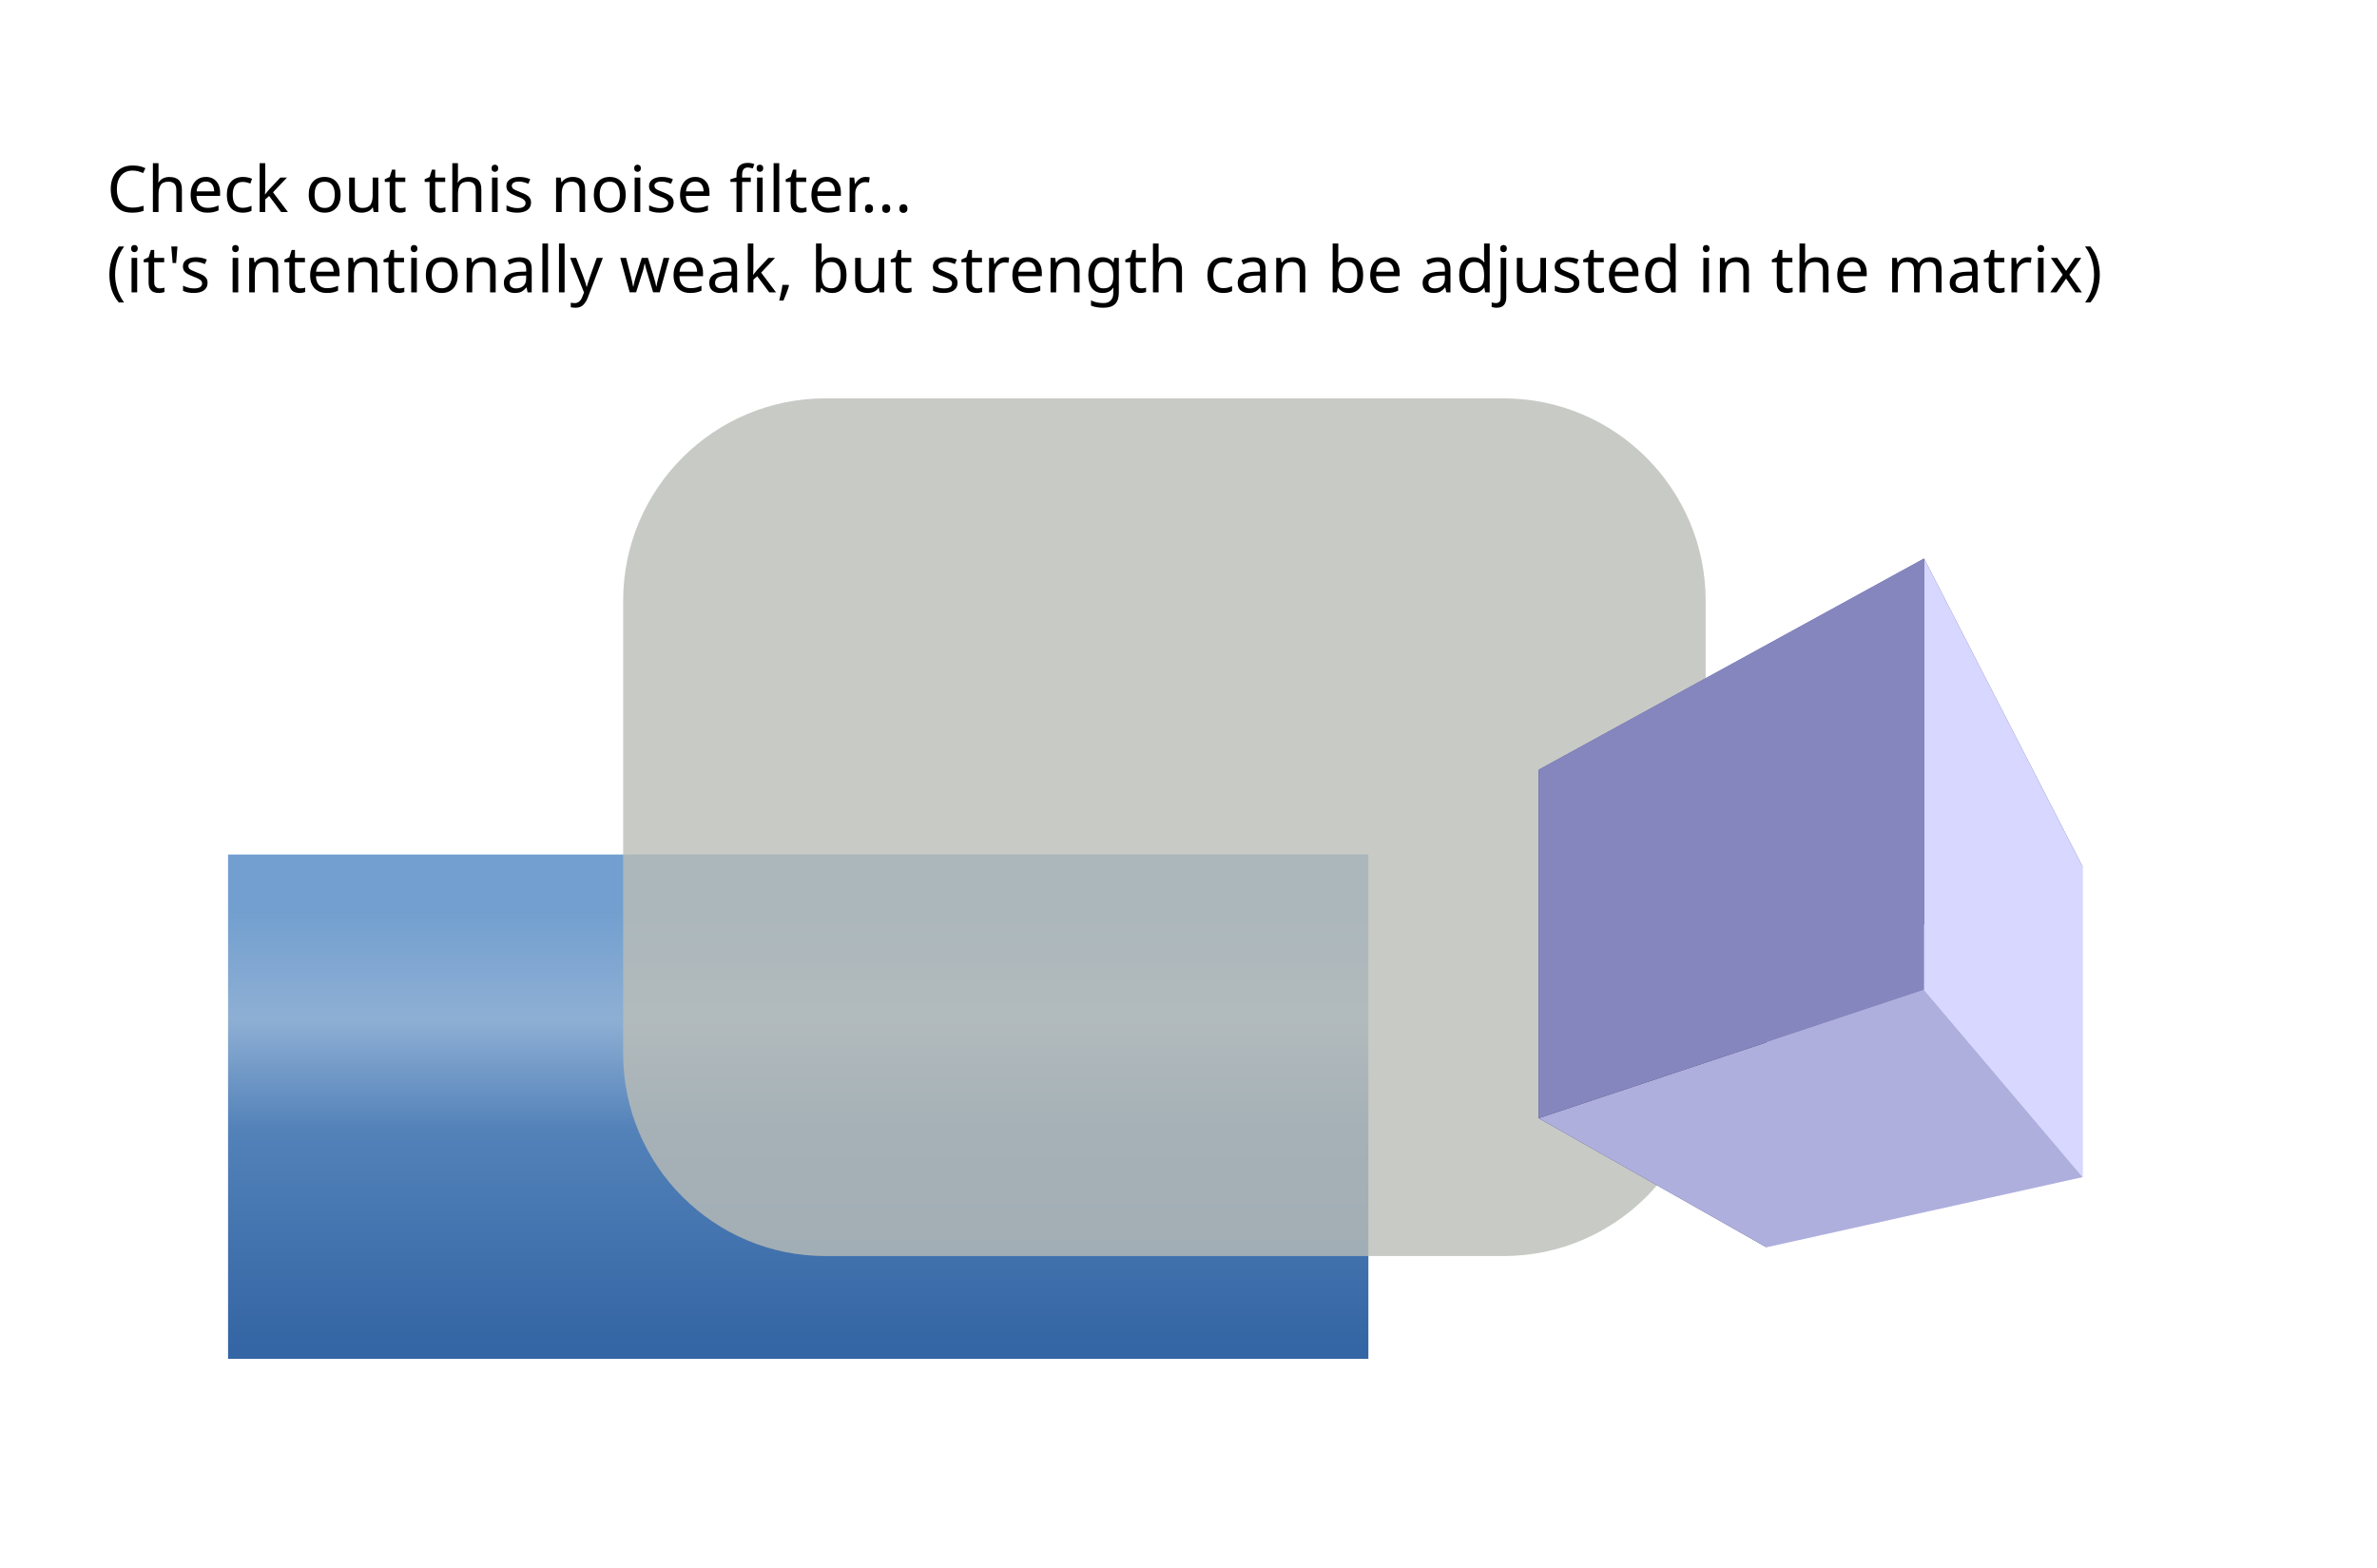
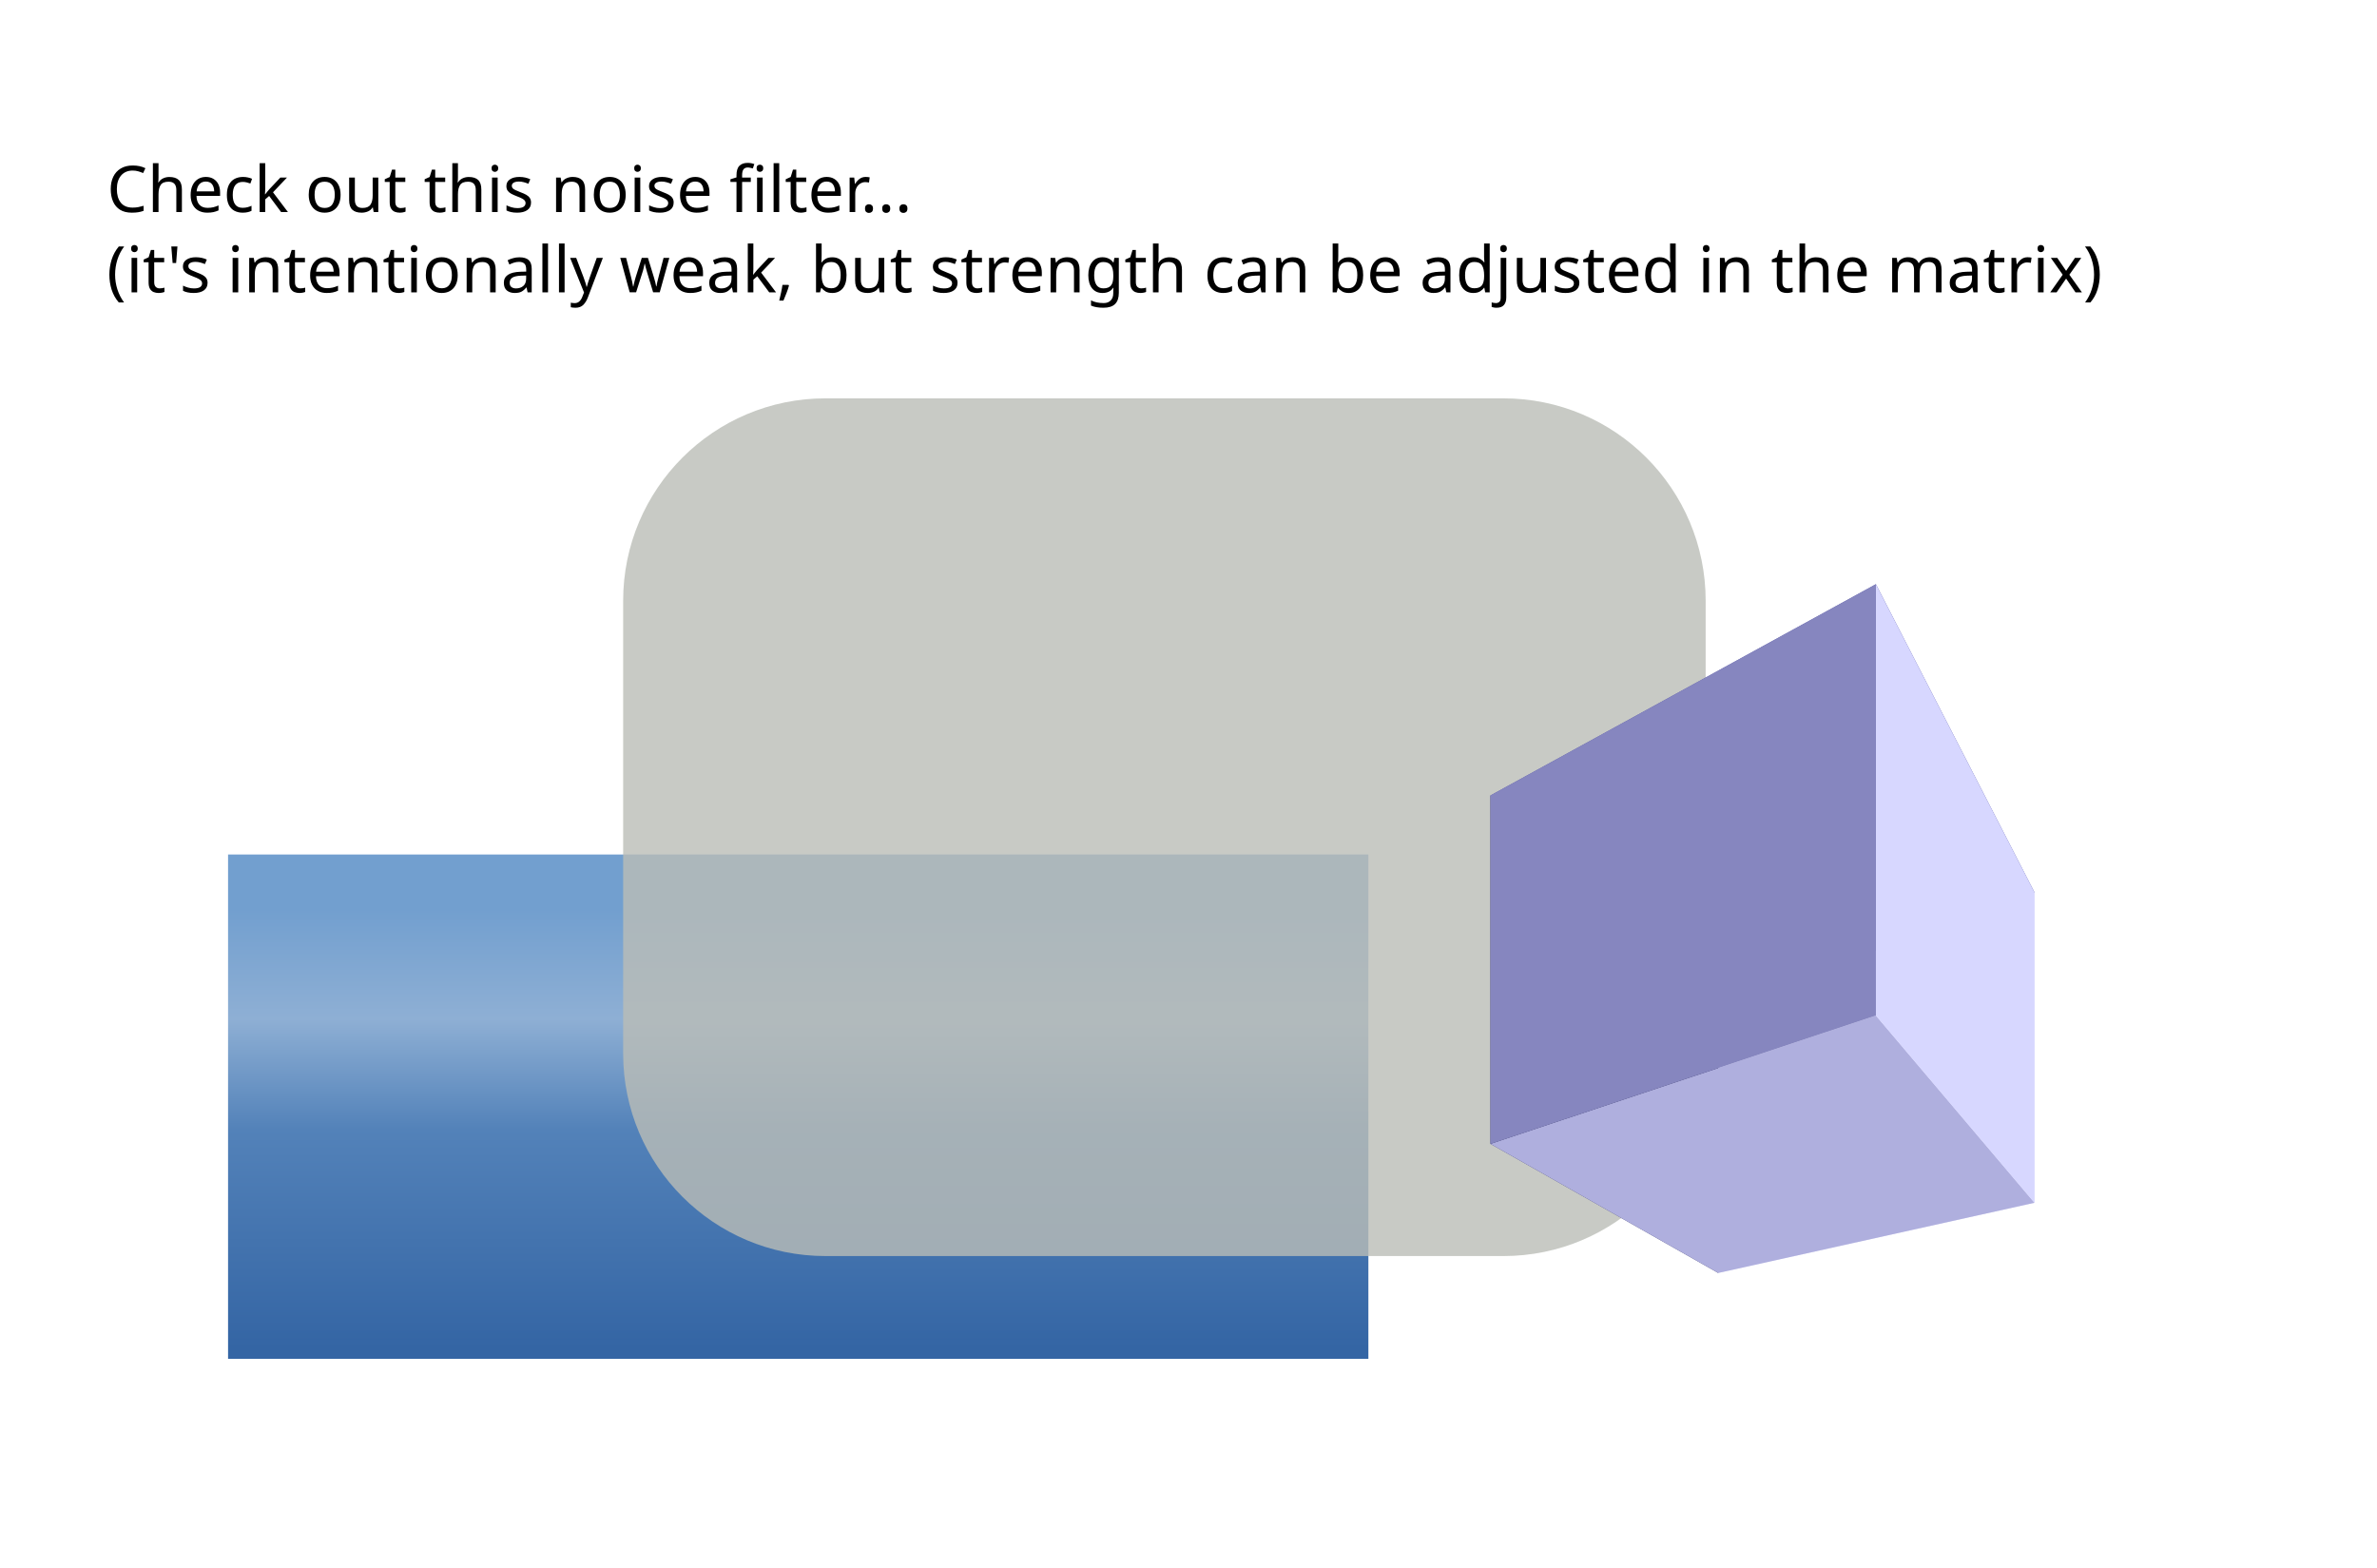
<svg xmlns="http://www.w3.org/2000/svg" xmlns:xlink="http://www.w3.org/1999/xlink" height="488" width="740" version="1.0" id="svg2">
  <defs id="defs13">
    <linearGradient id="linearGradient8356">
      <stop style="stop-color:#729fcf;stop-opacity:1" offset="0" id="stop8358" />
      <stop id="stop8366" offset="0.25" style="stop-color:#8eafd4;stop-opacity:1;" />
      <stop id="stop8364" offset="0.5" style="stop-color:#5382b9;stop-opacity:1;" />
      <stop style="stop-color:#3465a4;stop-opacity:1" offset="1" id="stop8360" />
    </linearGradient>
    <linearGradient xlink:href="#linearGradient8356" id="linearGradient8362" x1="147.306" y1="236.214" x2="147.306" y2="485.551" gradientUnits="userSpaceOnUse" gradientTransform="matrix(1.001007,0,0,1.002277,55.80677,5.576492)" />
  </defs>
  <rect y="211.321" x="93.321" height="286.358" width="402.358" id="rect8298" style="color:#000000;fill:url(#linearGradient8362);fill-opacity:1;fill-rule:evenodd;stroke:none;stroke-width:87.642;marker:none;visibility:visible;display:inline;overflow:visible;filter:url(#NoiseL);enable-background:accumulate" rx="0" ry="0" transform="matrix(0.8822999,0,0,0.5482657,-11.33731,150.1398)" />
  <rect y="124" x="194" height="267" width="337" id="rect8314" style="opacity:0.8;color:#000000;fill:#babdb6;fill-opacity:1;fill-rule:evenodd;stroke:none;stroke-width:1;marker:none;visibility:visible;display:inline;overflow:visible;filter:url(#NoiseL);enable-background:accumulate" rx="63" ry="63" />
  <text xml:space="preserve" style="font-size:40px;font-style:normal;font-weight:normal;text-align:start;line-height:125%;letter-spacing:0px;word-spacing:0px;text-anchor:start;fill:#000000;fill-opacity:1;stroke:none;font-family:Sans;" x="33.254" y="66" id="text8310">
    <tspan id="tspan8312" x="33.254" y="66" style="font-size:20px">Check out this noise filter...</tspan>
    <tspan x="33.254" y="91" id="tspan8389" style="font-size:20px">(it's intentionally weak, but strength can be adjusted in the matrix)</tspan>
  </text>
-   <g style="color:#000000;fill:#d3d7cf;fill-opacity:1;fill-rule:evenodd;stroke:none;stroke-width:1;marker:none;visibility:visible;display:inline;overflow:visible;filter:url(#NoiseL);enable-background:accumulate" id="g8326" transform="matrix(1,0,0,0.7137211,-12,352.6265)">
-     <path id="path8338" style="fill:#e9e9ff;fill-rule:evenodd;stroke:none" d="m 561.905,-65.629 98.476,-50.411 0,135.355 -98.476,30.616 z" />
-     <path id="path8328" style="fill:#353564;fill-rule:evenodd;stroke:none" d="m 491,-158.332 0,151.962 70.905,56.302 0,-115.56 z" />
-     <path id="path8330" style="fill:#4d4d9f;fill-rule:evenodd;stroke:none" d="m 491,-158.332 120,-92.143 49.381,134.436 -98.476,50.411 z" />
-     <path id="path8336" style="fill:#afafde;fill-rule:evenodd;stroke:none" d="M 491,-6.371 611,-62.332 660.381,19.315 561.905,49.931 z" />
-     <path id="path8334" style="fill:#d7d7ff;fill-rule:evenodd;stroke:none" d="m 611,-250.475 0,188.143 49.381,81.647 0,-135.355 z" />
-     <path id="path8332" style="fill:#8686bf;fill-rule:evenodd;stroke:none" d="m 491,-158.332 120,-92.143 0,188.143 -120,55.962 z" />
+   <g style="color:#000000;fill:#d3d7cf;fill-opacity:1;fill-rule:evenodd;stroke:none;stroke-width:1;marker:none;visibility:visible;display:inline;overflow:visible;filter:url(#NoiseL);enable-background:accumulate" id="g8326" transform="matrix(1,0,0,0.7137211,-27,360.6265)">
+     <path id="path8338" style="fill:#e9e9ff;fill-rule:evenodd;stroke:none" d="m 561.905,-65.629 98.476,-50.411 0,135.355 L 561.905,49.931 Z" />
+     <path id="path8328" style="fill:#353564;fill-rule:evenodd;stroke:none" d="M 491,-158.332 491,-6.371 561.905,49.931 561.905,-65.629 Z" />
+     <path id="path8330" style="fill:#4d4d9f;fill-rule:evenodd;stroke:none" d="m 491,-158.332 120,-92.143 49.381,134.436 L 561.905,-65.629 Z" />
+     <path id="path8336" style="fill:#afafde;fill-rule:evenodd;stroke:none" d="M 491,-6.371 611,-62.332 660.381,19.315 561.905,49.931 Z" />
+     <path id="path8334" style="fill:#d7d7ff;fill-rule:evenodd;stroke:none" d="m 611,-250.475 0,188.143 49.381,81.647 L 660.381,-116.039 Z" />
+     <path id="path8332" style="fill:#8686bf;fill-rule:evenodd;stroke:none" d="m 491,-158.332 120,-92.143 0,188.143 L 491,-6.371 Z" />
  </g>
</svg>
